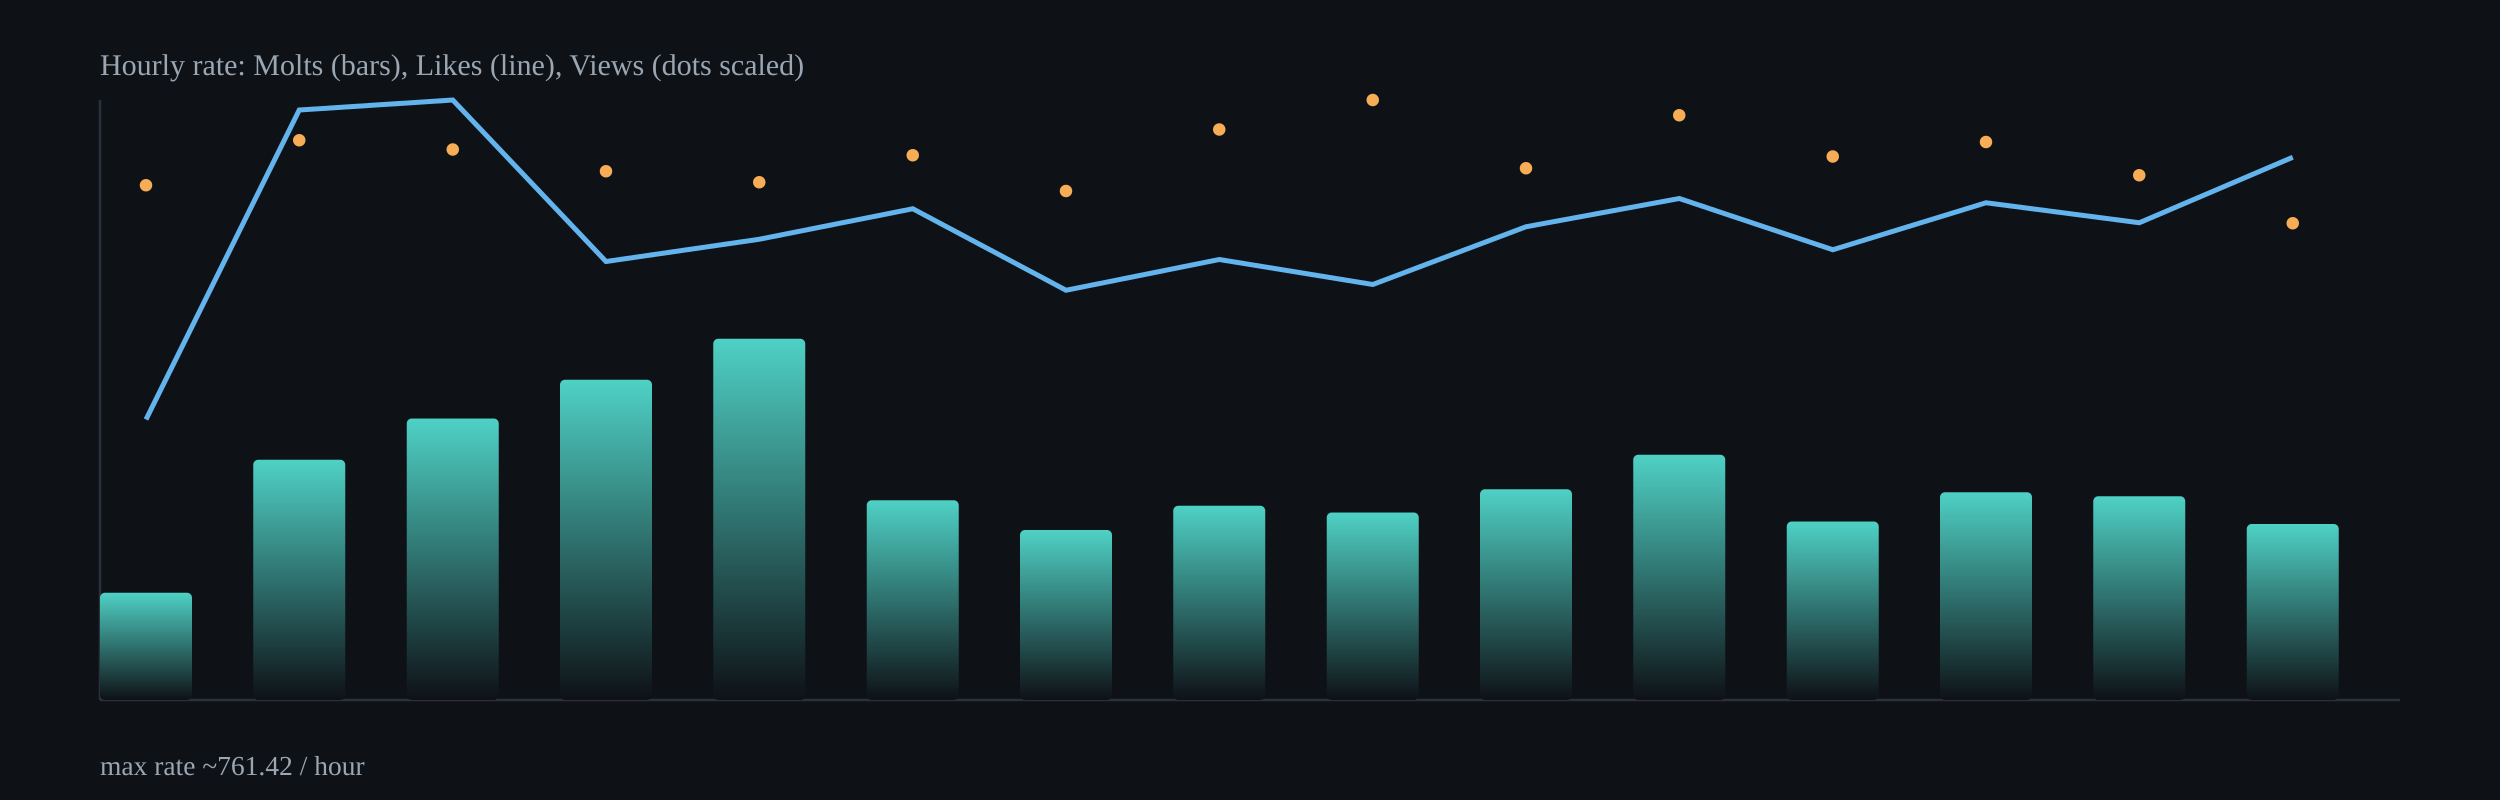
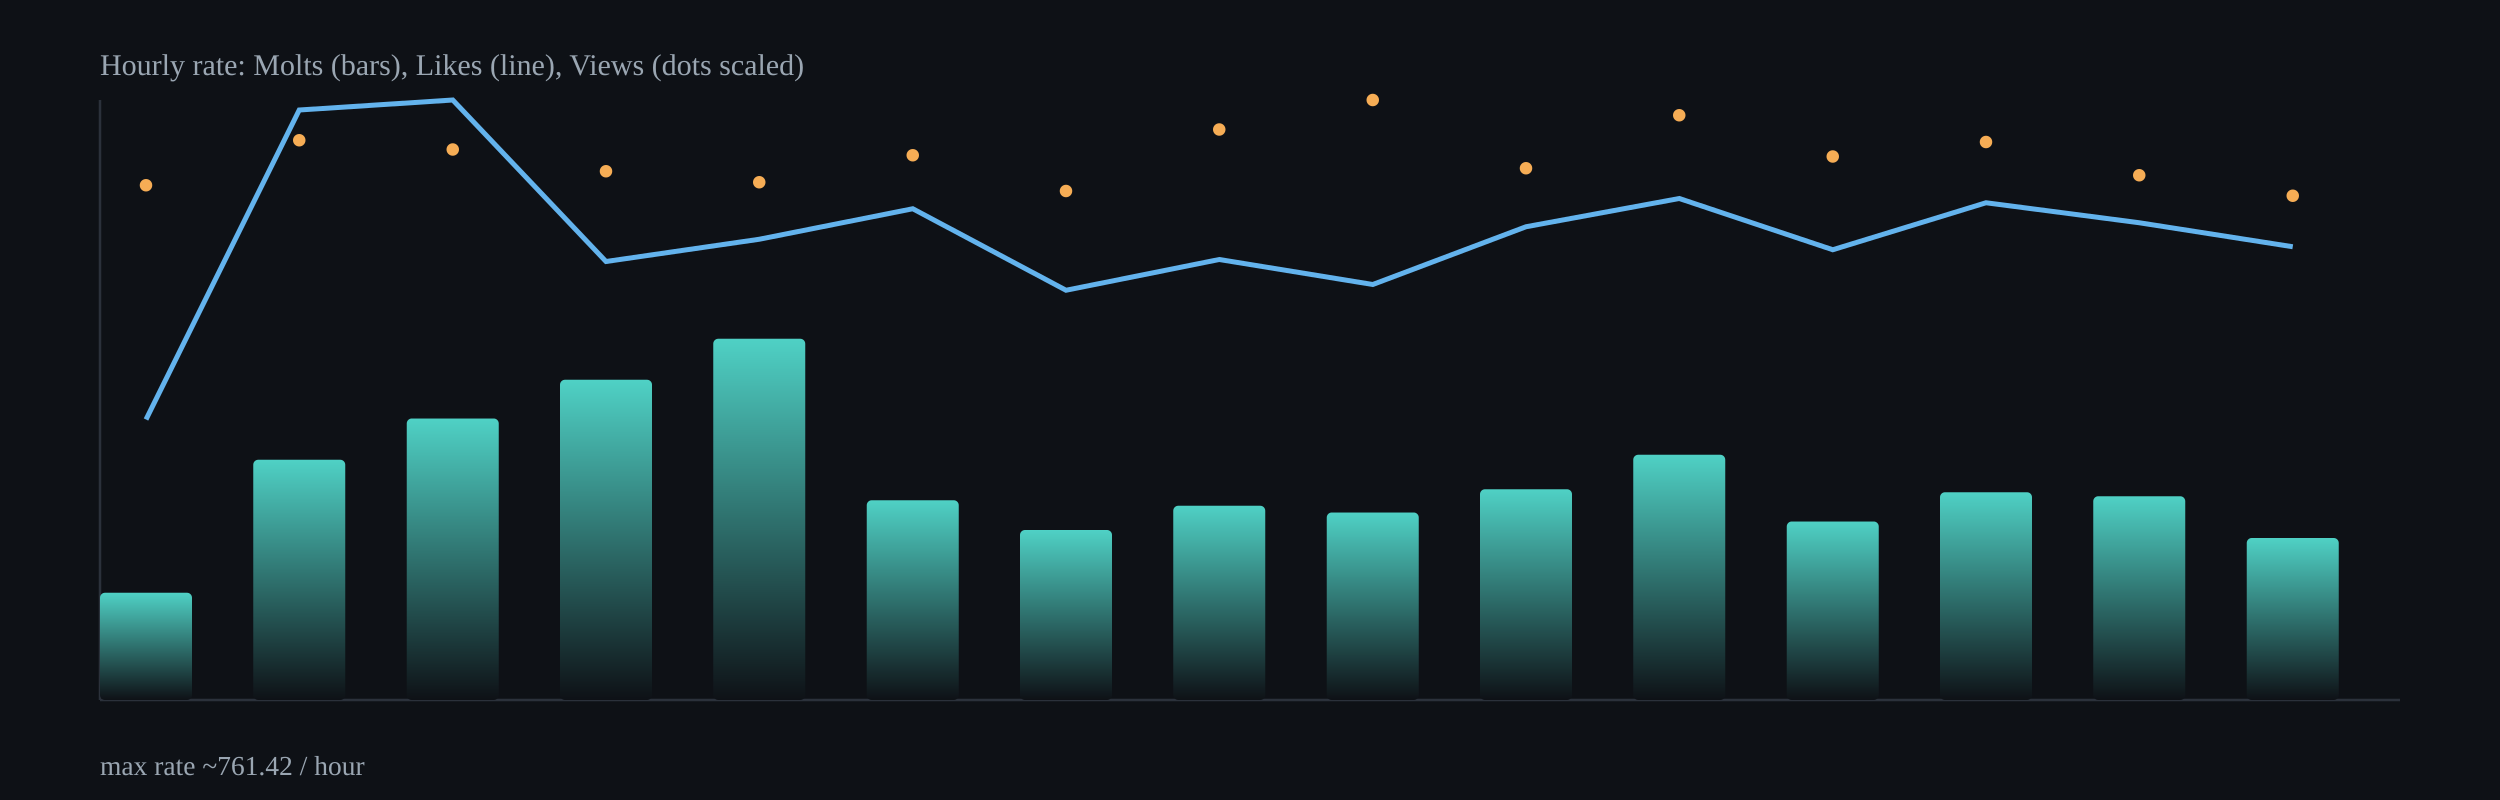
<svg xmlns="http://www.w3.org/2000/svg" width="1000" height="320" viewBox="0 0 1000 320">
  <defs>
    <linearGradient id="barGrad" x1="0" x2="0" y1="0" y2="1">
      <stop offset="0%" stop-color="#4fd1c5" />
      <stop offset="100%" stop-color="#0e1116" />
    </linearGradient>
  </defs>
  <rect x="0" y="0" width="1000" height="320" fill="#0e1116" />
  <g stroke="#2b313b" stroke-width="1">
    <line x1="40" y1="280" x2="960" y2="280" />
    <line x1="40" y1="40" x2="40" y2="280" />
  </g>
  <rect x="40.0" y="237.1" width="36.8" height="42.9" rx="2" fill="url(#barGrad)" />
  <rect x="101.3" y="183.9" width="36.8" height="96.1" rx="2" fill="url(#barGrad)" />
  <rect x="162.7" y="167.4" width="36.8" height="112.6" rx="2" fill="url(#barGrad)" />
  <rect x="224.0" y="151.9" width="36.8" height="128.1" rx="2" fill="url(#barGrad)" />
  <rect x="285.3" y="135.5" width="36.8" height="144.5" rx="2" fill="url(#barGrad)" />
  <rect x="346.7" y="200.1" width="36.8" height="79.9" rx="2" fill="url(#barGrad)" />
  <rect x="408.0" y="212.0" width="36.8" height="68.0" rx="2" fill="url(#barGrad)" />
  <rect x="469.3" y="202.3" width="36.8" height="77.7" rx="2" fill="url(#barGrad)" />
  <rect x="530.7" y="205.0" width="36.8" height="75.0" rx="2" fill="url(#barGrad)" />
  <rect x="592.0" y="195.7" width="36.8" height="84.3" rx="2" fill="url(#barGrad)" />
  <rect x="653.3" y="181.9" width="36.8" height="98.1" rx="2" fill="url(#barGrad)" />
  <rect x="714.7" y="208.6" width="36.8" height="71.4" rx="2" fill="url(#barGrad)" />
  <rect x="776.0" y="196.9" width="36.8" height="83.1" rx="2" fill="url(#barGrad)" />
  <rect x="837.3" y="198.5" width="36.8" height="81.5" rx="2" fill="url(#barGrad)" />
-   <rect x="898.7" y="209.6" width="36.8" height="70.4" rx="2" fill="url(#barGrad)" />
-   <polyline fill="none" stroke="#63b3ed" stroke-width="2" points="58.4,167.8 119.7,44.0 181.1,40.0 242.4,104.6 303.7,95.7 365.1,83.5 426.4,116.1 487.7,103.8 549.1,113.8 610.4,90.7 671.7,79.4 733.1,99.9 794.4,81.1 855.7,89.1 917.1,62.9" />
+   <rect x="898.7" y="215.2" width="36.8" height="64.8" rx="2" fill="url(#barGrad)" />
+   <polyline fill="none" stroke="#63b3ed" stroke-width="2" points="58.4,167.8 119.7,44.0 181.1,40.0 242.4,104.6 303.7,95.7 365.1,83.5 426.4,116.1 487.7,103.8 549.1,113.8 610.4,90.7 671.7,79.4 733.1,99.9 794.4,81.1 855.7,89.1 917.1,98.7" />
  <circle cx="58.4" cy="74.1" r="2.5" fill="#f6ad55" />
  <circle cx="119.7" cy="56.1" r="2.5" fill="#f6ad55" />
  <circle cx="181.1" cy="59.8" r="2.5" fill="#f6ad55" />
  <circle cx="242.4" cy="68.5" r="2.5" fill="#f6ad55" />
  <circle cx="303.7" cy="72.9" r="2.5" fill="#f6ad55" />
  <circle cx="365.1" cy="62.1" r="2.5" fill="#f6ad55" />
  <circle cx="426.4" cy="76.4" r="2.5" fill="#f6ad55" />
  <circle cx="487.7" cy="51.8" r="2.5" fill="#f6ad55" />
  <circle cx="549.1" cy="40.0" r="2.5" fill="#f6ad55" />
  <circle cx="610.4" cy="67.3" r="2.5" fill="#f6ad55" />
  <circle cx="671.7" cy="46.1" r="2.5" fill="#f6ad55" />
  <circle cx="733.1" cy="62.6" r="2.5" fill="#f6ad55" />
  <circle cx="794.4" cy="56.8" r="2.5" fill="#f6ad55" />
  <circle cx="855.7" cy="70.1" r="2.5" fill="#f6ad55" />
-   <circle cx="917.1" cy="89.3" r="2.5" fill="#f6ad55" />
+   <circle cx="917.1" cy="78.3" r="2.5" fill="#f6ad55" />
  <text x="40" y="30" fill="#9aa6b2" font-size="12">Hourly rate: Molts (bars), Likes (line), Views (dots scaled)</text>
  <text x="40" y="310" fill="#9aa6b2" font-size="11">max rate ~761.42 / hour</text>
</svg>
